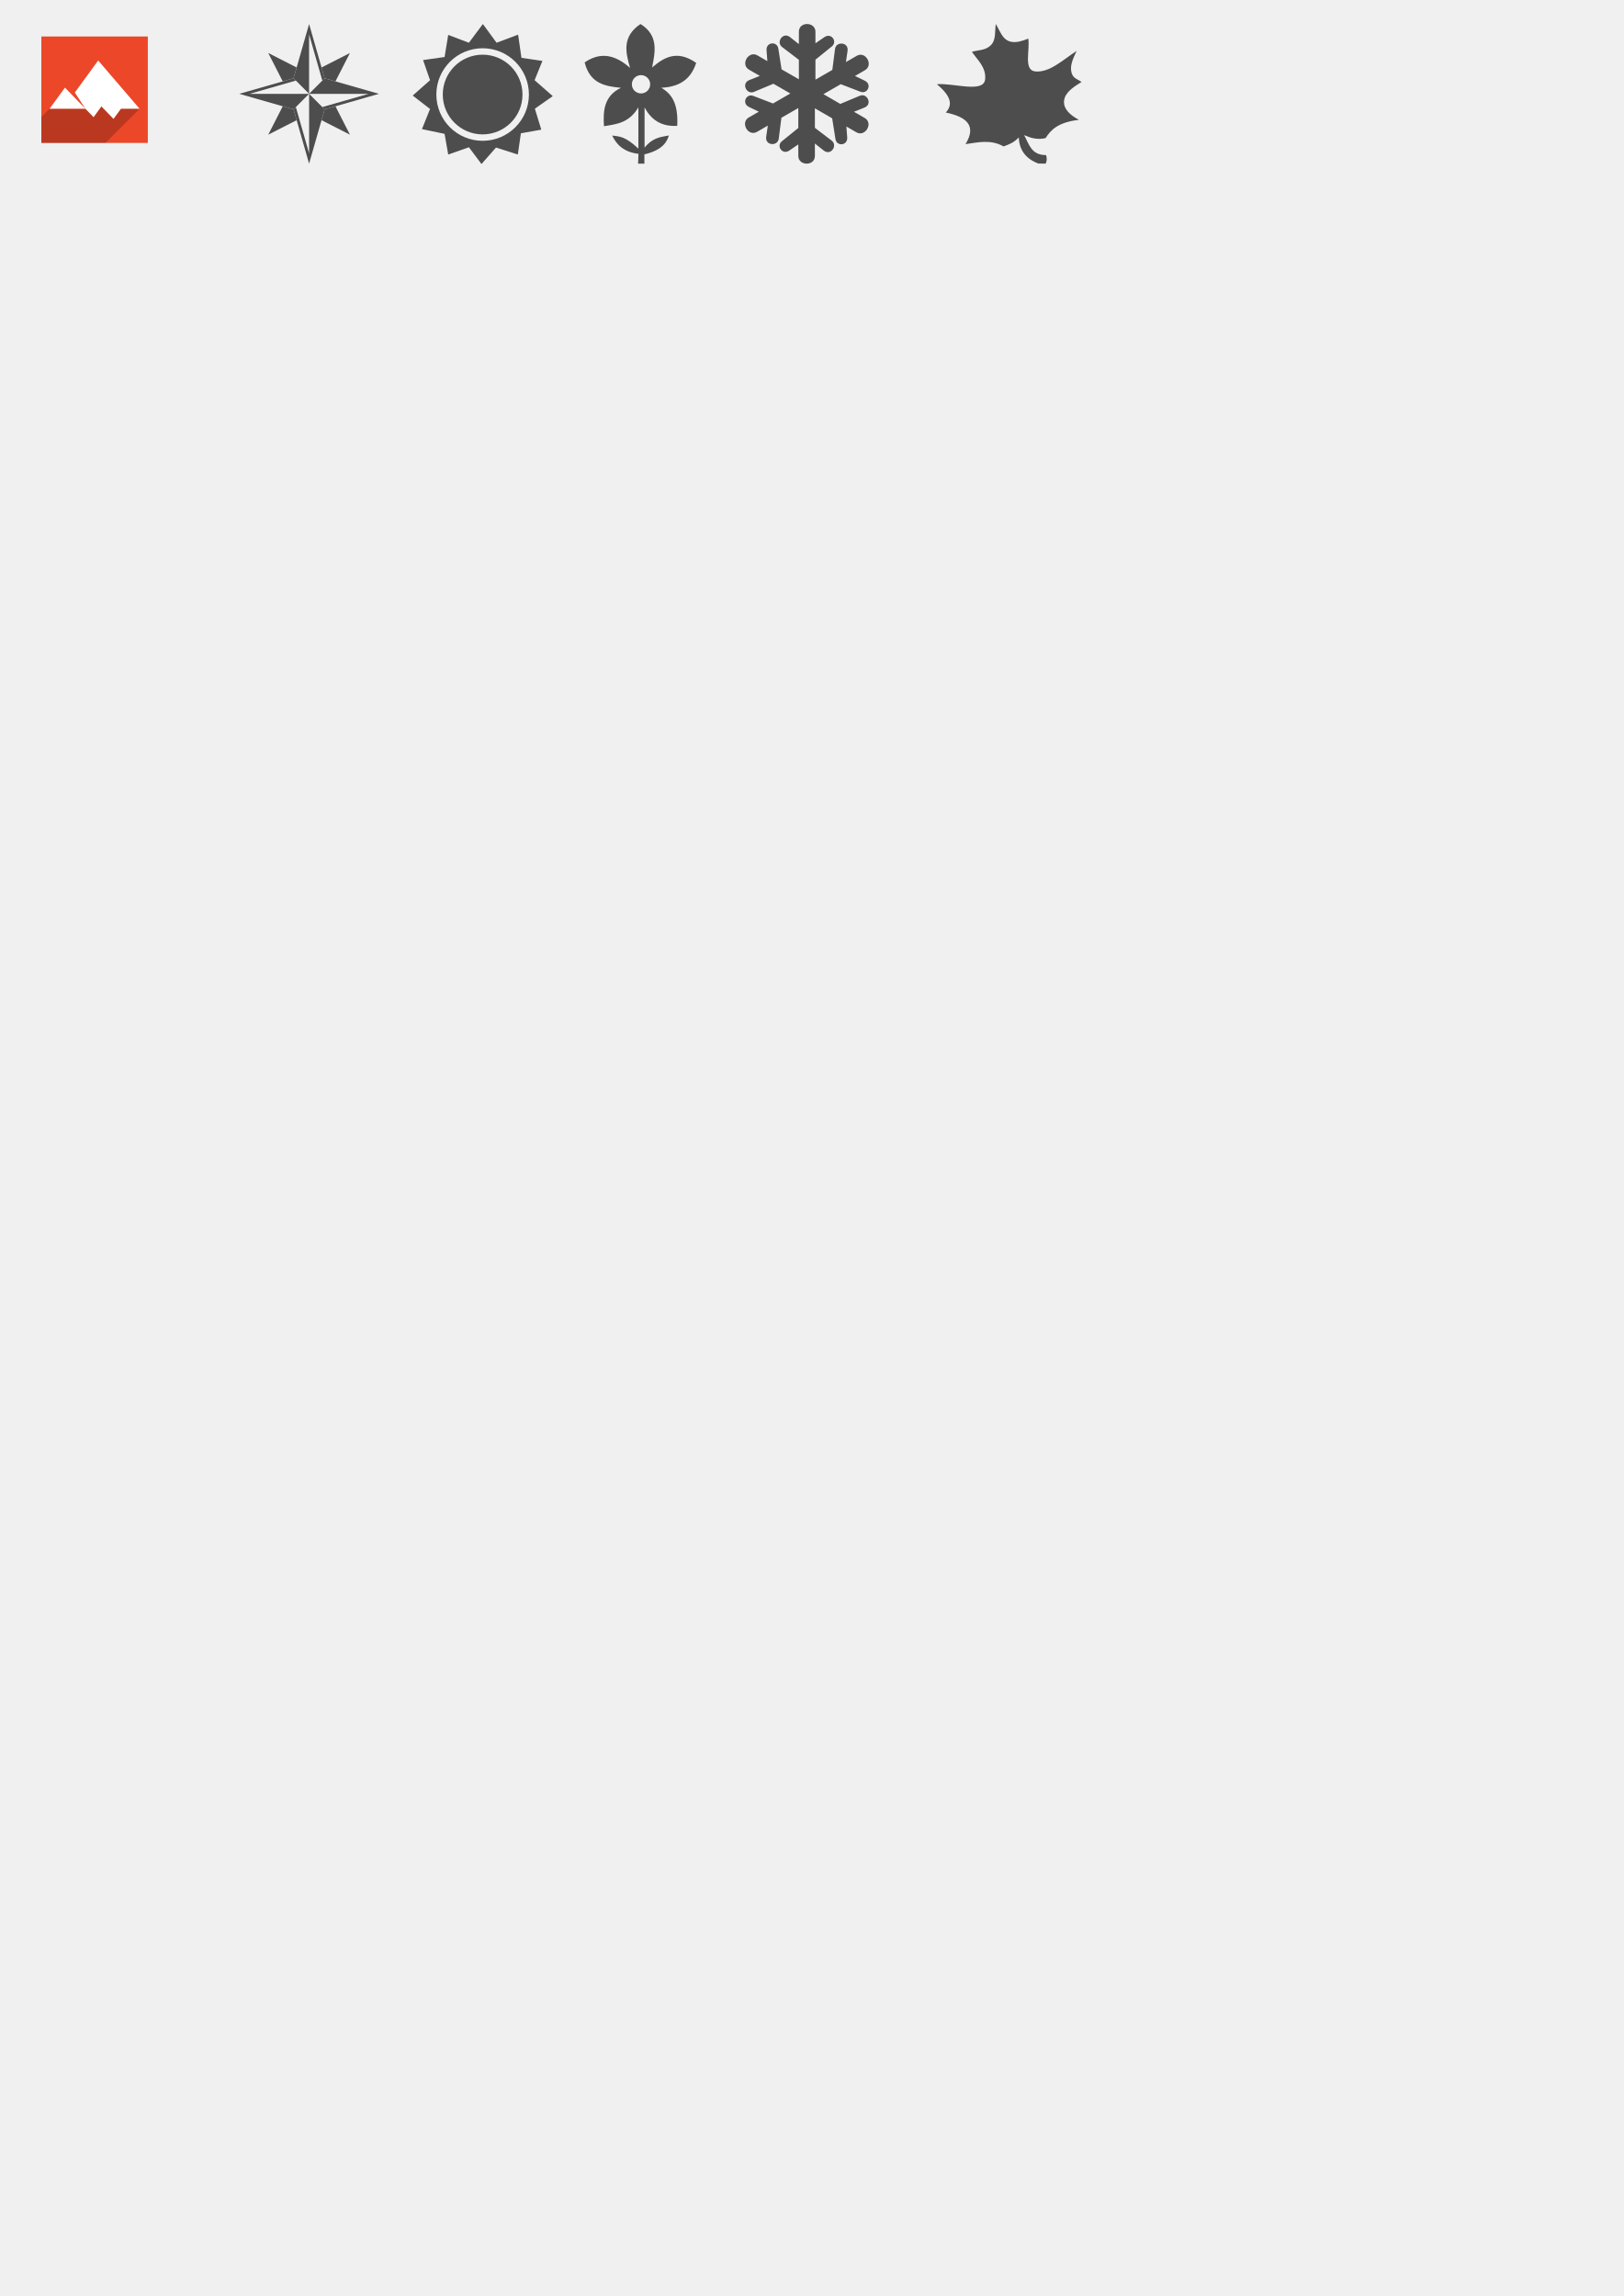
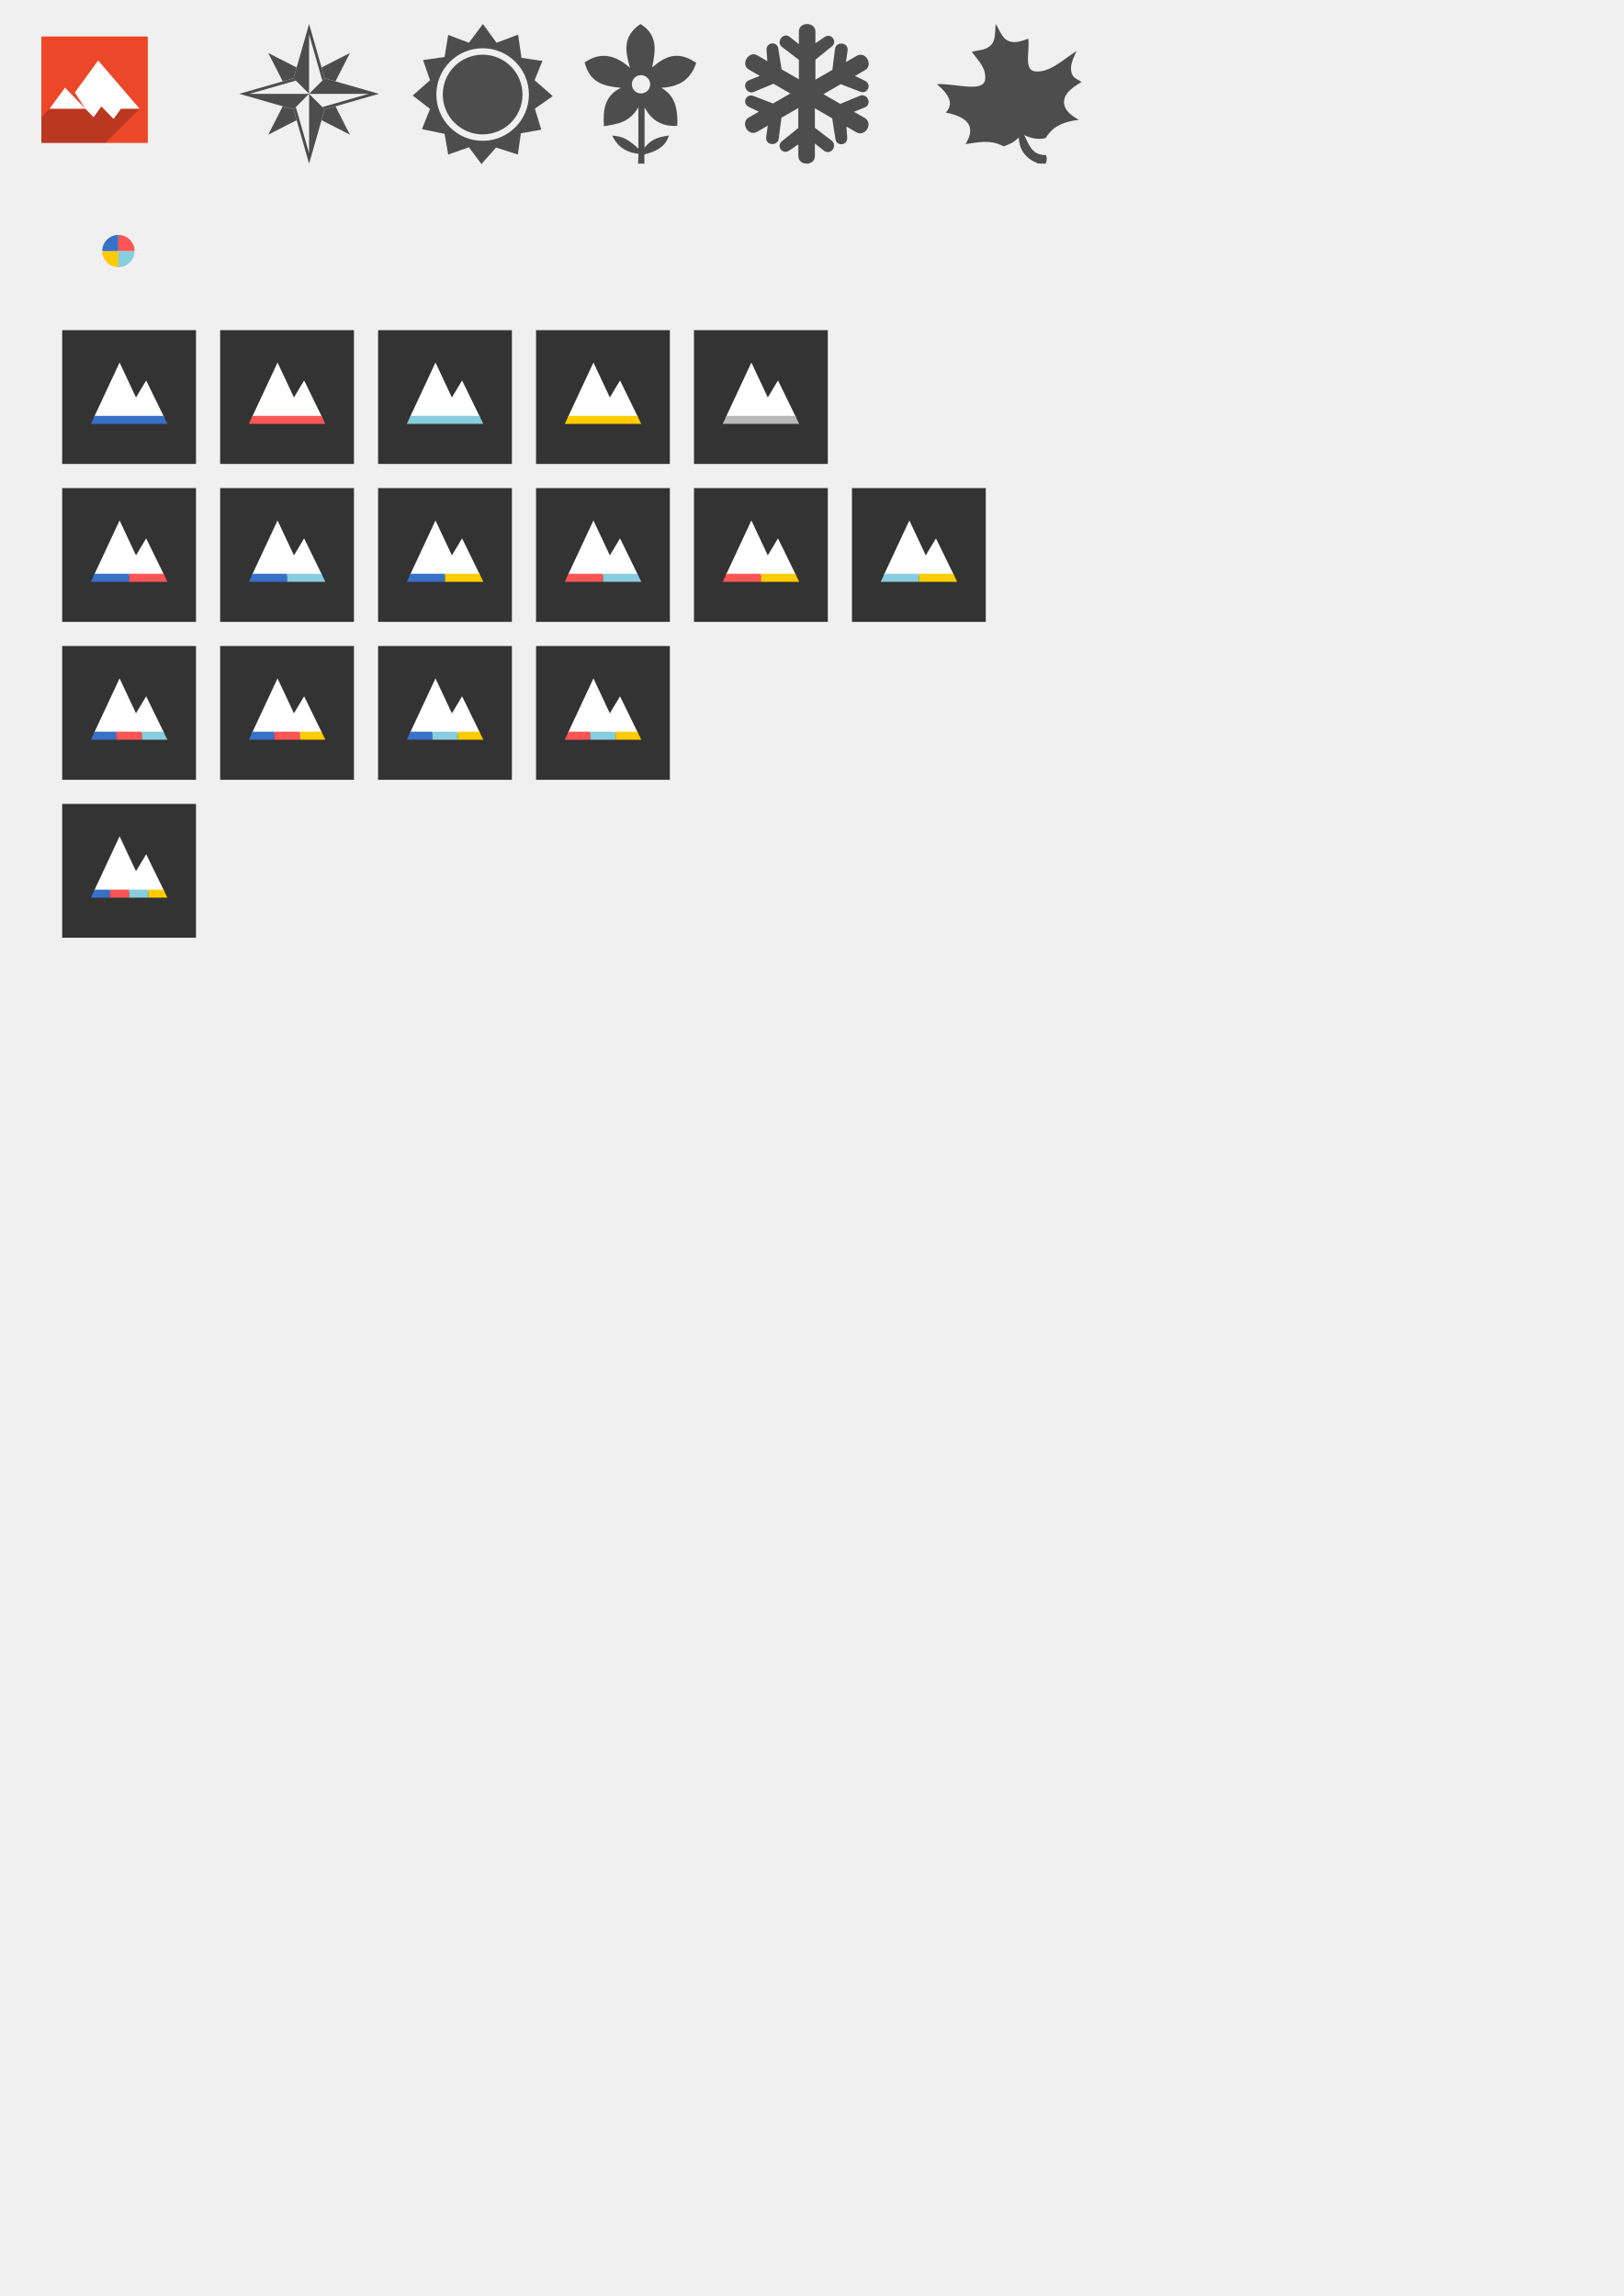
<svg xmlns="http://www.w3.org/2000/svg" height="297mm" width="210mm" viewBox="0 0 744.094 1052.362" id="svg2" version="1.1">
  <defs id="defs8" />
  <g id="g7057" transform="matrix(0.2977035,0,0,0.2977035,13.30934,11.7437)">
    <rect y="16.722" x="18.951" height="163.874" width="163.874" id="rect6242" style="fill:#ec4728" />
    <path id="path6250" d="m 18.951,140.646 0,39.949 98.648,0 52.588,-52.588 -58.778,-3.614 -24.623,3.614 -55.198,-5.8e-4 z" style="fill:#000000;fill-opacity:0.212;fill-rule:evenodd;stroke:none;stroke-width:1px;stroke-linecap:butt;stroke-linejoin:miter;stroke-opacity:1" />
    <g style="fill:#ffffff" transform="matrix(1.181733,0,0,1.181733,-361.6179,-318.1257)" id="layer1">
      <path id="path4529" d="m 396.057,314.617 -30.404,41.754 13.795,21.154 10.611,10.965 10.225,-14.023 15.77,16.295 9.652,-13.236 24.316,0 -53.965,-62.908 z M 379.447,377.525 362.785,360.311 352.809,350 l -20.07,27.525 46.709,0 z" style="fill:#ffffff;fill-opacity:1;fill-rule:evenodd;stroke:none;stroke-width:1px;stroke-linecap:butt;stroke-linejoin:miter;stroke-opacity:1" />
    </g>
  </g>
  <path style="fill:#4d4d4d;fill-rule:evenodd;stroke:none;stroke-width:1px;stroke-linecap:butt;stroke-linejoin:miter;stroke-opacity:1" d="m 141.648,11.009 -7.125,24.873 7.125,7.125 0,-27.253 6.068,21.185 1.056,-1.056 z" id="path6326" />
  <path style="fill:#4d4d4d;fill-opacity:1;fill-rule:evenodd;stroke:none;stroke-width:1px;stroke-linecap:butt;stroke-linejoin:miter;stroke-opacity:1" d="m 134.523,35.882 -24.873,7.125 24.873,7.125 7.125,-7.125 -27.253,0 21.185,-6.068 z" id="path6328" />
  <path id="path6330" d="m 173.646,43.007 -24.873,-7.125 -7.125,7.125 27.253,0 -21.185,6.068 1.056,1.057 z" style="fill:#4d4d4d;fill-rule:evenodd;stroke:none;stroke-width:1px;stroke-linecap:butt;stroke-linejoin:miter;stroke-opacity:1" />
  <path style="fill:#4d4d4d;fill-rule:evenodd;stroke:none;stroke-width:1px;stroke-linecap:butt;stroke-linejoin:miter;stroke-opacity:1" d="m 141.648,75.004 7.125,-24.873 -7.125,-7.125 0,27.253 -6.068,-21.185 -1.056,1.056 z" id="path6332" />
  <path style="fill:#4d4d4d;fill-opacity:1;fill-rule:evenodd;stroke:none;stroke-width:1px;stroke-linecap:butt;stroke-linejoin:miter;stroke-opacity:1" d="m 129.57,48.712 -6.643,13.015 13.015,-6.643 -1.419,-4.953 z" id="path6334" />
  <path id="path6336" d="m 135.942,30.929 -13.015,-6.643 6.643,13.015 4.953,-1.419 z" style="fill:#4d4d4d;fill-opacity:1;fill-rule:evenodd;stroke:none;stroke-width:1px;stroke-linecap:butt;stroke-linejoin:miter;stroke-opacity:1" />
  <path style="fill:#4d4d4d;fill-opacity:1;fill-rule:evenodd;stroke:none;stroke-width:1px;stroke-linecap:butt;stroke-linejoin:miter;stroke-opacity:1" d="m 153.726,37.301 6.643,-13.015 -13.015,6.643 1.419,4.953 z" id="path6338" />
  <path id="path6340" d="m 147.354,55.084 13.015,6.643 -6.643,-13.015 -4.953,1.419 z" style="fill:#4d4d4d;fill-opacity:1;fill-rule:evenodd;stroke:none;stroke-width:1px;stroke-linecap:butt;stroke-linejoin:miter;stroke-opacity:1" />
  <path style="fill:#4d4d4d;fill-opacity:1;fill-rule:evenodd;stroke:none;stroke-width:1px;stroke-linecap:butt;stroke-linejoin:miter;stroke-opacity:1" d="m 221.288,11.009 -6.406,8.582 -9.48,-3.584 -1.666,10.119 -9.86,1.408 3.203,9.221 -7.943,7.045 7.943,6.147 -3.713,9.228 10.37,2.176 1.666,9.48 9.48,-3.332 5.767,7.684 6.657,-7.555 9.997,3.203 1.408,-9.738 9.35,-1.666 -2.944,-9.602 8.194,-5.767 -8.323,-7.304 3.584,-8.833 -9.602,-1.415 -1.537,-10.629 -9.867,3.713 -6.277,-8.582 z m -0.108,11.11 a 21.212,21.212 0 0 1 21.207,21.207 21.212,21.212 0 0 1 -21.207,21.214 21.212,21.212 0 0 1 -21.214,-21.214 21.212,21.212 0 0 1 21.214,-21.207 z m 0,2.944 A 18.266,18.266 0 0 0 202.91,43.326 18.266,18.266 0 0 0 221.18,61.596 18.266,18.266 0 0 0 239.443,43.326 18.266,18.266 0 0 0 221.18,25.063 Z" id="path6257" />
  <path style="fill:#4d4d4d;fill-opacity:1;fill-rule:evenodd;stroke:none;stroke-width:1px;stroke-linecap:butt;stroke-linejoin:miter;stroke-opacity:1" d="m 369.9,11.009 c -1.898,-0.02 -3.793,1.133 -3.793,3.522 l 0,5.694 -4.057,-3.206 c -3.266,-2.581 -6.522,2.336 -3.669,4.512 l 7.726,5.892 0,8.929 -7.932,-4.571 -1.504,-9.56 c -0.27,-1.713 -1.686,-2.465 -3.001,-2.311 -1.315,0.154 -2.529,1.216 -2.385,3.133 l 0.374,4.975 -4.586,-2.649 c -3.997,-2.308 -7.938,4.186 -3.801,6.574 l 4.931,2.847 -4.806,1.908 c -3.869,1.538 -1.227,6.812 2.084,5.43 l 8.959,-3.742 7.741,4.468 -7.932,4.578 -9.032,-3.478 c -3.237,-1.245 -5.447,3.41 -1.981,5.077 l 4.498,2.164 -4.593,2.649 c -3.997,2.308 -0.337,8.963 3.801,6.574 l 4.931,-2.847 -0.748,5.114 c -0.602,4.119 5.28,4.476 5.738,0.917 l 1.24,-9.634 7.741,-4.468 0,9.157 -7.528,6.083 c -2.696,2.181 0.228,6.424 3.404,4.256 l 4.124,-2.817 0,5.305 c 0,4.615 7.594,4.777 7.594,0 l 0,-5.694 4.05,3.206 c 3.266,2.581 6.522,-2.344 3.669,-4.52 l -7.719,-5.884 0,-8.937 7.924,4.578 1.504,9.553 c 0.54,3.426 5.675,3.021 5.385,-0.814 l -0.374,-4.982 4.593,2.656 c 3.997,2.308 7.931,-4.186 3.793,-6.574 l -4.931,-2.847 4.806,-1.915 c 3.869,-1.538 1.235,-6.812 -2.076,-5.43 l -8.966,3.742 -7.741,-4.468 7.932,-4.571 9.032,3.47 c 3.237,1.245 5.447,-3.403 1.981,-5.07 l -4.498,-2.164 4.593,-2.649 c 3.997,-2.308 0.337,-8.963 -3.801,-6.574 l -4.931,2.847 0.748,-5.121 c 0.602,-4.119 -5.28,-4.476 -5.738,-0.917 l -1.24,9.634 -7.741,4.468 0,-9.149 7.528,-6.09 c 2.696,-2.181 -0.228,-6.424 -3.404,-4.256 l -4.124,2.817 0,-5.297 c 0,-2.308 -1.896,-3.502 -3.793,-3.522 z" id="path6275" />
  <path style="opacity:1;fill:#4d4d4d;fill-opacity:1;fill-rule:evenodd;stroke:none;stroke-width:1px;stroke-linecap:butt;stroke-linejoin:miter;stroke-opacity:1" d="m 293.509,11.009 c -8.483,5.744 -6.89,12.895 -4.756,20.123 -6.379,-5.644 -13.166,-7.792 -20.822,-2.527 2.478,9.867 9.476,10.9 16.627,11.65 -7.641,3.659 -8.291,10.373 -7.767,17.596 5.663,-0.967 11.443,-1.376 15.755,-8.646 l 0,18.905 c -6.329,-5.926 -8.912,-5.526 -12.003,-5.981 2.045,4.272 5.373,7.586 12.052,8.383 l -0.173,4.493 2.88,0 0,-4.236 c 5.371,-1.312 9.776,-3.551 11.214,-8.68 -3.71,0.724 -7.42,0.941 -11.131,5.586 l 0,-18.42 c 2.955,5.47 7.487,8.878 14.973,8.424 0.562,-11.02 -3.022,-14.838 -7.289,-17.465 9.62,-0.428 13.891,-5.054 15.976,-11.394 -8.759,-6.088 -14.66,-2.6 -20.206,2.097 1.485,-7.393 2.957,-14.787 -5.33,-19.908 z m 0.249,23.432 a 4.198,4.198 0 0 1 4.202,4.195 4.198,4.198 0 0 1 -4.202,4.195 4.198,4.198 0 0 1 -4.195,-4.195 4.198,4.198 0 0 1 4.195,-4.195 z" id="path6255" />
  <path style="opacity:1;fill:#4d4d4d;fill-opacity:1;fill-rule:evenodd;stroke:none;stroke-width:1px;stroke-linecap:butt;stroke-linejoin:miter;stroke-opacity:1" d="m 479.168,75.004 c 0.695,-1.307 0.626,-2.614 0.209,-3.921 -6.833,0.039 -7.818,-5.103 -10.039,-9.15 3.005,1.321 6.134,2.247 9.829,1.359 2.414,-3.837 5.829,-7.282 15.267,-8.365 -3.799,-2.022 -7.236,-4.905 -6.797,-8.784 0.433,-3.827 4.345,-6.309 7.999,-8.575 -1.608,-1.209 -3.785,-1.516 -4.549,-4.13 -0.975,-3.338 0.739,-6.727 2.3,-10.091 -6.171,3.966 -12.227,9.92 -18.822,9.411 -5.73,-0.442 -2.442,-9.878 -3.346,-15.058 -2.667,1.055 -5.399,2.004 -7.999,1.412 -4.038,-0.92 -4.932,-5.138 -6.902,-8.104 -0.455,3.34 0.209,7.287 -2.248,9.725 -2.509,2.489 -5.786,2.118 -8.679,3.032 2.592,3.764 6.612,7.133 6.065,12.6 -0.648,6.485 -14.702,1.539 -22.116,2.248 7.245,6.015 6.954,9.863 4.078,12.966 9.497,1.953 14.282,5.996 9.045,14.483 5.747,-0.798 11.449,-2.296 17.463,1.046 2.318,-0.882 4.636,-1.629 6.954,-4.13 0.226,5.603 3,9.715 8.941,11.973 z" id="path7061" />
+   <path id="path6262" d="m -60.676,129.755 16.916,-36.231 9.683,20.624 6.02,-10.033 12.53,25.64 z" style="fill:#cccccc;fill-rule:evenodd;stroke:none;stroke-width:1px;stroke-linecap:butt;stroke-linejoin:miter;stroke-opacity:1" />
+   <path style="fill:#ffcc00;fill-opacity:1;stroke:none" d="m 54.25,115.07 -7.4,0 A 7.4,7.4 0 0 0 54.25,122.471 l 0,-7.4 z" id="path6719" />
+   <path style="fill:#3771c8;fill-opacity:1;stroke:none" d="m 54.25,107.67 a 7.4,7.4 0 0 0 -7.4,7.4 l 7.4,0 0,-7.4 z" id="path6709" />
+   <path style="fill:#87cdde;fill-opacity:1;stroke:none" d="m 61.65,115.07 -7.4,0 0,7.4 a 7.4,7.4 0 0 0 7.4,-7.4 z" id="path6716" />
+   <path style="fill:#ff5555;fill-opacity:1;stroke:none" d="m 54.25,107.67 0,7.4 7.4,0 A 7.4,7.4 0 0 0 54.25,107.67 Z" id="circle6345-6" />
+   <rect y="151.328" x="28.5" height="61.322" width="61.322" id="rect7110" style="fill:#333333;stroke:none" />
+   <g id="g7370">
+     <path style="fill:#ffffff;fill-rule:evenodd;stroke:none;stroke-width:1px;stroke-linecap:butt;stroke-linejoin:miter;stroke-opacity:1" d="m 54.802,166.16 -11.741,25.146 32.2,0 -8.27,-16.925 -4.673,7.788 -7.517,-16.008 z" id="path7114" />
+     <path style="fill:#3771c8;fill-opacity:1;fill-rule:evenodd;stroke:none;stroke-width:1px;stroke-linecap:butt;stroke-linejoin:miter;stroke-opacity:1" d="m 74.913,190.593 -31.519,0 -1.723,3.691 35.046,0 z" id="path7112" />
+   </g>
+   <rect style="fill:#333333;stroke:none" id="rect7124" width="61.322" height="61.322" x="100.885" y="151.328" />
+   <g id="g7374">
+     <path id="path7126" d="m 127.186,166.16 -11.741,25.146 32.2,0 -8.27,-16.925 -4.673,7.788 -7.517,-16.008 z" style="fill:#ffffff;fill-rule:evenodd;stroke:none;stroke-width:1px;stroke-linecap:butt;stroke-linejoin:miter;stroke-opacity:1" />
+     <path id="path7128" d="m 147.298,190.593 -31.519,0 -1.723,3.691 35.046,0 z" style="fill:#ff5555;fill-opacity:1;fill-rule:evenodd;stroke:none;stroke-width:1px;stroke-linecap:butt;stroke-linejoin:miter;stroke-opacity:1" />
+   </g>
+   <rect y="151.328" x="173.269" height="61.322" width="61.322" id="rect7130" style="fill:#333333;stroke:none" />
+   <g id="g7378">
+     <path style="fill:#ffffff;fill-rule:evenodd;stroke:none;stroke-width:1px;stroke-linecap:butt;stroke-linejoin:miter;stroke-opacity:1" d="m 199.571,166.16 -11.741,25.146 32.2,0 -8.27,-16.925 -4.673,7.788 -7.517,-16.008 z" id="path7132" />
+     <path style="fill:#87cdde;fill-opacity:1;fill-rule:evenodd;stroke:none;stroke-width:1px;stroke-linecap:butt;stroke-linejoin:miter;stroke-opacity:1" d="m 219.682,190.593 -31.519,0 -1.723,3.691 35.046,0 z" id="path7134" />
+   </g>
+   <rect style="fill:#333333;stroke:none" id="rect7136" width="61.322" height="61.322" x="245.654" y="151.328" />
+   <g id="g7382">
+     <path id="path7138" d="m 271.956,166.16 -11.741,25.146 32.2,0 -8.27,-16.925 -4.673,7.788 -7.517,-16.008 z" style="fill:#ffffff;fill-rule:evenodd;stroke:none;stroke-width:1px;stroke-linecap:butt;stroke-linejoin:miter;stroke-opacity:1" />
+     <path id="path7140" d="m 292.067,190.593 -31.519,0 -1.723,3.691 35.046,0 z" style="fill:#ffcc00;fill-opacity:1;fill-rule:evenodd;stroke:none;stroke-width:1px;stroke-linecap:butt;stroke-linejoin:miter;stroke-opacity:1" />
+   </g>
+   <rect y="151.328" x="318.039" height="61.322" width="61.322" id="rect7142" style="fill:#333333;stroke:none" />
+   <g id="g7386">
+     <path style="fill:#ffffff;fill-rule:evenodd;stroke:none;stroke-width:1px;stroke-linecap:butt;stroke-linejoin:miter;stroke-opacity:1" d="m 344.341,166.16 -11.741,25.146 32.2,0 -8.27,-16.925 -4.673,7.788 -7.517,-16.008 z" id="path7144" />
+     <path style="fill:#b8b8b8;fill-opacity:1;fill-rule:evenodd;stroke:none;stroke-width:1px;stroke-linecap:butt;stroke-linejoin:miter;stroke-opacity:1" d="m 364.452,190.593 -31.519,0 -1.723,3.691 35.046,0 z" id="path7146" />
+   </g>
+   <rect style="fill:#333333;stroke:none" id="rect7188" width="61.322" height="61.322" x="28.5" y="223.713" />
+   <g id="g7390">
+     <path id="path7190" d="m 54.802,238.545 -11.741,25.146 32.2,0 -8.27,-16.925 -4.673,7.788 -7.517,-16.008 z" style="fill:#ffffff;fill-rule:evenodd;stroke:none;stroke-width:1px;stroke-linecap:butt;stroke-linejoin:miter;stroke-opacity:1" />
+     <path id="path7199" d="m 59.193,262.978 -15.799,0 -1.725,3.691 17.523,0 0,-3.691 z" style="fill:#3771c8;fill-opacity:1;fill-rule:evenodd;stroke:none;stroke-width:1px;stroke-linecap:butt;stroke-linejoin:miter;stroke-opacity:1" />
+     <path id="path7192" d="m 59.193,262.978 0,3.691 17.523,0 -1.805,-3.691 -15.719,0 z" style="fill:#ff5555;fill-opacity:1;fill-rule:evenodd;stroke:none;stroke-width:1px;stroke-linecap:butt;stroke-linejoin:miter;stroke-opacity:1" />
+   </g>
+   <rect y="223.713" x="100.885" height="61.322" width="61.322" id="rect7201" style="fill:#333333;stroke:none" />
+   <g id="g7395">
+     <path style="fill:#ffffff;fill-rule:evenodd;stroke:none;stroke-width:1px;stroke-linecap:butt;stroke-linejoin:miter;stroke-opacity:1" d="m 127.186,238.545 -11.741,25.146 32.2,0 -8.27,-16.925 -4.673,7.788 -7.517,-16.008 z" id="path7203" />
+     <path style="fill:#3771c8;fill-opacity:1;fill-rule:evenodd;stroke:none;stroke-width:1px;stroke-linecap:butt;stroke-linejoin:miter;stroke-opacity:1" d="m 131.578,262.978 -15.799,0 -1.725,3.691 17.523,0 0,-3.691 z" id="path7205" />
+     <path style="fill:#87cdde;fill-opacity:1;fill-rule:evenodd;stroke:none;stroke-width:1px;stroke-linecap:butt;stroke-linejoin:miter;stroke-opacity:1" d="m 131.578,262.978 0,3.691 17.523,0 -1.805,-3.691 -15.719,0 z" id="path7207" />
+   </g>
+   <rect style="fill:#333333;stroke:none" id="rect7213" width="61.322" height="61.322" x="173.269" y="223.713" />
+   <g id="g7400">
+     <path id="path7215" d="m 199.571,238.545 -11.741,25.146 32.2,0 -8.27,-16.925 -4.673,7.788 -7.517,-16.008 z" style="fill:#ffffff;fill-rule:evenodd;stroke:none;stroke-width:1px;stroke-linecap:butt;stroke-linejoin:miter;stroke-opacity:1" />
+     <path id="path7217" d="m 203.963,262.978 -15.799,0 -1.725,3.691 17.523,0 0,-3.691 z" style="fill:#3771c8;fill-opacity:1;fill-rule:evenodd;stroke:none;stroke-width:1px;stroke-linecap:butt;stroke-linejoin:miter;stroke-opacity:1" />
+     <path id="path7219" d="m 203.963,262.978 0,3.691 17.523,0 -1.805,-3.691 -15.719,0 z" style="fill:#ffcc00;fill-opacity:1;fill-rule:evenodd;stroke:none;stroke-width:1px;stroke-linecap:butt;stroke-linejoin:miter;stroke-opacity:1" />
+   </g>
+   <rect y="223.713" x="245.654" height="61.322" width="61.322" id="rect7221" style="fill:#333333;stroke:none" />
+   <g id="g7405">
+     <path style="fill:#ffffff;fill-rule:evenodd;stroke:none;stroke-width:1px;stroke-linecap:butt;stroke-linejoin:miter;stroke-opacity:1" d="m 271.956,238.545 -11.741,25.146 32.2,0 -8.27,-16.925 -4.673,7.788 -7.517,-16.008 z" id="path7223" />
+     <path style="fill:#ff5555;fill-opacity:1;fill-rule:evenodd;stroke:none;stroke-width:1px;stroke-linecap:butt;stroke-linejoin:miter;stroke-opacity:1" d="m 276.348,262.978 -15.799,0 -1.725,3.691 17.523,0 0,-3.691 z" id="path7225" />
+     <path style="fill:#87cdde;fill-opacity:1;fill-rule:evenodd;stroke:none;stroke-width:1px;stroke-linecap:butt;stroke-linejoin:miter;stroke-opacity:1" d="m 276.348,262.978 0,3.691 17.523,0 -1.805,-3.691 -15.719,0 z" id="path7227" />
+   </g>
+   <rect style="fill:#333333;stroke:none" id="rect7229" width="61.322" height="61.322" x="318.039" y="223.713" />
+   <g id="g7410">
+     <path id="path7231" d="m 344.341,238.545 -11.741,25.146 32.2,0 -8.27,-16.925 -4.673,7.788 -7.517,-16.008 z" style="fill:#ffffff;fill-rule:evenodd;stroke:none;stroke-width:1px;stroke-linecap:butt;stroke-linejoin:miter;stroke-opacity:1" />
+     <path id="path7233" d="m 348.732,262.978 -15.799,0 -1.725,3.691 17.523,0 0,-3.691 z" style="fill:#ff5555;fill-opacity:1;fill-rule:evenodd;stroke:none;stroke-width:1px;stroke-linecap:butt;stroke-linejoin:miter;stroke-opacity:1" />
+     <path id="path7235" d="m 348.732,262.978 0,3.691 17.523,0 -1.805,-3.691 -15.719,0 z" style="fill:#ffcc00;fill-opacity:1;fill-rule:evenodd;stroke:none;stroke-width:1px;stroke-linecap:butt;stroke-linejoin:miter;stroke-opacity:1" />
+   </g>
+   <rect y="223.713" x="390.424" height="61.322" width="61.322" id="rect7241" style="fill:#333333;stroke:none" />
+   <g id="g7415">
+     <path style="fill:#ffffff;fill-rule:evenodd;stroke:none;stroke-width:1px;stroke-linecap:butt;stroke-linejoin:miter;stroke-opacity:1" d="m 416.725,238.545 -11.741,25.146 32.2,0 -8.27,-16.925 -4.673,7.788 -7.517,-16.008 z" id="path7243" />
+     <path style="fill:#87cdde;fill-opacity:1;fill-rule:evenodd;stroke:none;stroke-width:1px;stroke-linecap:butt;stroke-linejoin:miter;stroke-opacity:1" d="m 421.117,262.978 -15.799,0 -1.725,3.691 17.523,0 0,-3.691 z" id="path7245" />
+     <path style="fill:#ffcc00;fill-opacity:1;fill-rule:evenodd;stroke:none;stroke-width:1px;stroke-linecap:butt;stroke-linejoin:miter;stroke-opacity:1" d="m 421.117,262.978 0,3.691 17.523,0 -1.805,-3.691 -15.719,0 z" id="path7247" />
+   </g>
+   <rect style="fill:#333333;stroke:none" id="rect7263" width="61.322" height="61.322" x="28.5" y="296.098" />
+   <g id="g7420">
+     <path id="path7265" d="m 54.802,310.93 -11.741,25.146 32.2,0 -8.27,-16.925 -4.673,7.788 -7.517,-16.008 z" style="fill:#ffffff;fill-rule:evenodd;stroke:none;stroke-width:1px;stroke-linecap:butt;stroke-linejoin:miter;stroke-opacity:1" />
+     <path id="path7294" d="M 53.354 335.361 L 43.395 335.361 L 41.67 339.053 L 53.354 339.053 L 53.354 335.361 z " style="fill:#3771c8;fill-opacity:1;fill-rule:evenodd;stroke:none;stroke-width:1px;stroke-linecap:butt;stroke-linejoin:miter;stroke-opacity:1" />
+     <path id="path7297" d="M 65.035 335.361 L 53.354 335.361 L 53.354 339.053 L 65.035 339.053 L 65.035 335.361 z " style="fill:#ff5555;fill-opacity:1;fill-rule:evenodd;stroke:none;stroke-width:1px;stroke-linecap:butt;stroke-linejoin:miter;stroke-opacity:1" />
+     <path id="path7267" d="M 65.035 335.361 L 65.035 339.053 L 76.717 339.053 L 74.912 335.361 L 65.035 335.361 z " style="fill:#87cdde;fill-opacity:1;fill-rule:evenodd;stroke:none;stroke-width:1px;stroke-linecap:butt;stroke-linejoin:miter;stroke-opacity:1" />
+   </g>
+   <rect y="296.098" x="100.885" height="61.322" width="61.322" id="rect7299" style="fill:#333333;stroke:none" />
+   <g id="g7426">
+     <path style="fill:#ffffff;fill-rule:evenodd;stroke:none;stroke-width:1px;stroke-linecap:butt;stroke-linejoin:miter;stroke-opacity:1" d="m 127.186,310.93 -11.741,25.146 32.2,0 -8.27,-16.925 -4.673,7.788 -7.517,-16.008 z" id="path7301" />
+     <path style="fill:#3771c8;fill-opacity:1;fill-rule:evenodd;stroke:none;stroke-width:1px;stroke-linecap:butt;stroke-linejoin:miter;stroke-opacity:1" d="m 125.738,335.361 -9.959,0 -1.725,3.691 11.684,0 0,-3.691 z" id="path7303" />
+     <path style="fill:#ff5555;fill-opacity:1;fill-rule:evenodd;stroke:none;stroke-width:1px;stroke-linecap:butt;stroke-linejoin:miter;stroke-opacity:1" d="m 137.42,335.361 -11.682,0 0,3.691 11.682,0 0,-3.691 z" id="path7305" />
+     <path style="fill:#ffcc00;fill-opacity:1;fill-rule:evenodd;stroke:none;stroke-width:1px;stroke-linecap:butt;stroke-linejoin:miter;stroke-opacity:1" d="m 137.42,335.361 0,3.691 11.682,0 -1.805,-3.691 -9.877,0 z" id="path7307" />
+   </g>
+   <rect style="fill:#333333;stroke:none" id="rect7309" width="61.322" height="61.322" x="173.269" y="296.098" />
+   <g id="g7432">
+     <path id="path7311" d="m 199.571,310.93 -11.741,25.146 32.2,0 -8.27,-16.925 -4.673,7.788 -7.517,-16.008 z" style="fill:#ffffff;fill-rule:evenodd;stroke:none;stroke-width:1px;stroke-linecap:butt;stroke-linejoin:miter;stroke-opacity:1" />
+     <path id="path7313" d="m 198.123,335.361 -9.959,0 -1.725,3.691 11.684,0 0,-3.691 z" style="fill:#3771c8;fill-opacity:1;fill-rule:evenodd;stroke:none;stroke-width:1px;stroke-linecap:butt;stroke-linejoin:miter;stroke-opacity:1" />
+     <path id="path7315" d="m 209.805,335.361 -11.682,0 0,3.691 11.682,0 0,-3.691 z" style="fill:#87cdde;fill-opacity:1;fill-rule:evenodd;stroke:none;stroke-width:1px;stroke-linecap:butt;stroke-linejoin:miter;stroke-opacity:1" />
+     <path id="path7317" d="m 209.805,335.361 0,3.691 11.682,0 -1.805,-3.691 -9.877,0 z" style="fill:#ffcc00;fill-opacity:1;fill-rule:evenodd;stroke:none;stroke-width:1px;stroke-linecap:butt;stroke-linejoin:miter;stroke-opacity:1" />
+   </g>
+   <rect y="296.098" x="245.654" height="61.322" width="61.322" id="rect7319" style="fill:#333333;stroke:none" />
+   <g id="g7438">
+     <path style="fill:#ffffff;fill-rule:evenodd;stroke:none;stroke-width:1px;stroke-linecap:butt;stroke-linejoin:miter;stroke-opacity:1" d="m 271.956,310.93 -11.741,25.146 32.2,0 -8.27,-16.925 -4.673,7.788 -7.517,-16.008 z" id="path7321" />
+     <path style="fill:#ff5555;fill-opacity:1;fill-rule:evenodd;stroke:none;stroke-width:1px;stroke-linecap:butt;stroke-linejoin:miter;stroke-opacity:1" d="m 270.508,335.361 -9.959,0 -1.725,3.691 11.684,0 0,-3.691 z" id="path7323" />
+     <path style="fill:#87cdde;fill-opacity:1;fill-rule:evenodd;stroke:none;stroke-width:1px;stroke-linecap:butt;stroke-linejoin:miter;stroke-opacity:1" d="m 282.189,335.361 -11.682,0 0,3.691 11.682,0 0,-3.691 z" id="path7325" />
+     <path style="fill:#ffcc00;fill-opacity:1;fill-rule:evenodd;stroke:none;stroke-width:1px;stroke-linecap:butt;stroke-linejoin:miter;stroke-opacity:1" d="m 282.189,335.361 0,3.691 11.682,0 -1.805,-3.691 -9.877,0 z" id="path7327" />
+   </g>
+   <rect style="fill:#333333;stroke:none" id="rect7329" width="61.322" height="61.322" x="28.5" y="368.482" />
+   <g id="g7444">
+     <path id="path7331" d="m 54.802,383.315 -11.741,25.146 32.2,0 -8.27,-16.925 -4.673,7.788 -7.517,-16.008 z" style="fill:#ffffff;fill-rule:evenodd;stroke:none;stroke-width:1px;stroke-linecap:butt;stroke-linejoin:miter;stroke-opacity:1" />
+     <path id="path7362" d="M 50.398 407.746 L 43.395 407.746 L 41.67 411.438 L 50.398 411.438 L 50.398 407.746 z " style="fill:#3771c8;fill-opacity:1;fill-rule:evenodd;stroke:none;stroke-width:1px;stroke-linecap:butt;stroke-linejoin:miter;stroke-opacity:1" />
+     <path id="path7365" d="M 59.193 407.746 L 50.398 407.746 L 50.398 411.438 L 59.193 411.438 L 59.193 407.746 z " style="fill:#ff5555;fill-opacity:1;fill-rule:evenodd;stroke:none;stroke-width:1px;stroke-linecap:butt;stroke-linejoin:miter;stroke-opacity:1" />
+     <path id="path7368" d="M 67.988 407.746 L 59.193 407.746 L 59.193 411.438 L 67.988 411.438 L 67.988 407.746 z " style="fill:#87cdde;fill-opacity:1;fill-rule:evenodd;stroke:none;stroke-width:1px;stroke-linecap:butt;stroke-linejoin:miter;stroke-opacity:1" />
+     <path id="path7333" d="M 67.988 407.746 L 67.988 411.438 L 76.717 411.438 L 74.912 407.746 L 67.988 407.746 z " style="fill:#ffcc00;fill-opacity:1;fill-rule:evenodd;stroke:none;stroke-width:1px;stroke-linecap:butt;stroke-linejoin:miter;stroke-opacity:1" />
+   </g>
</svg>
